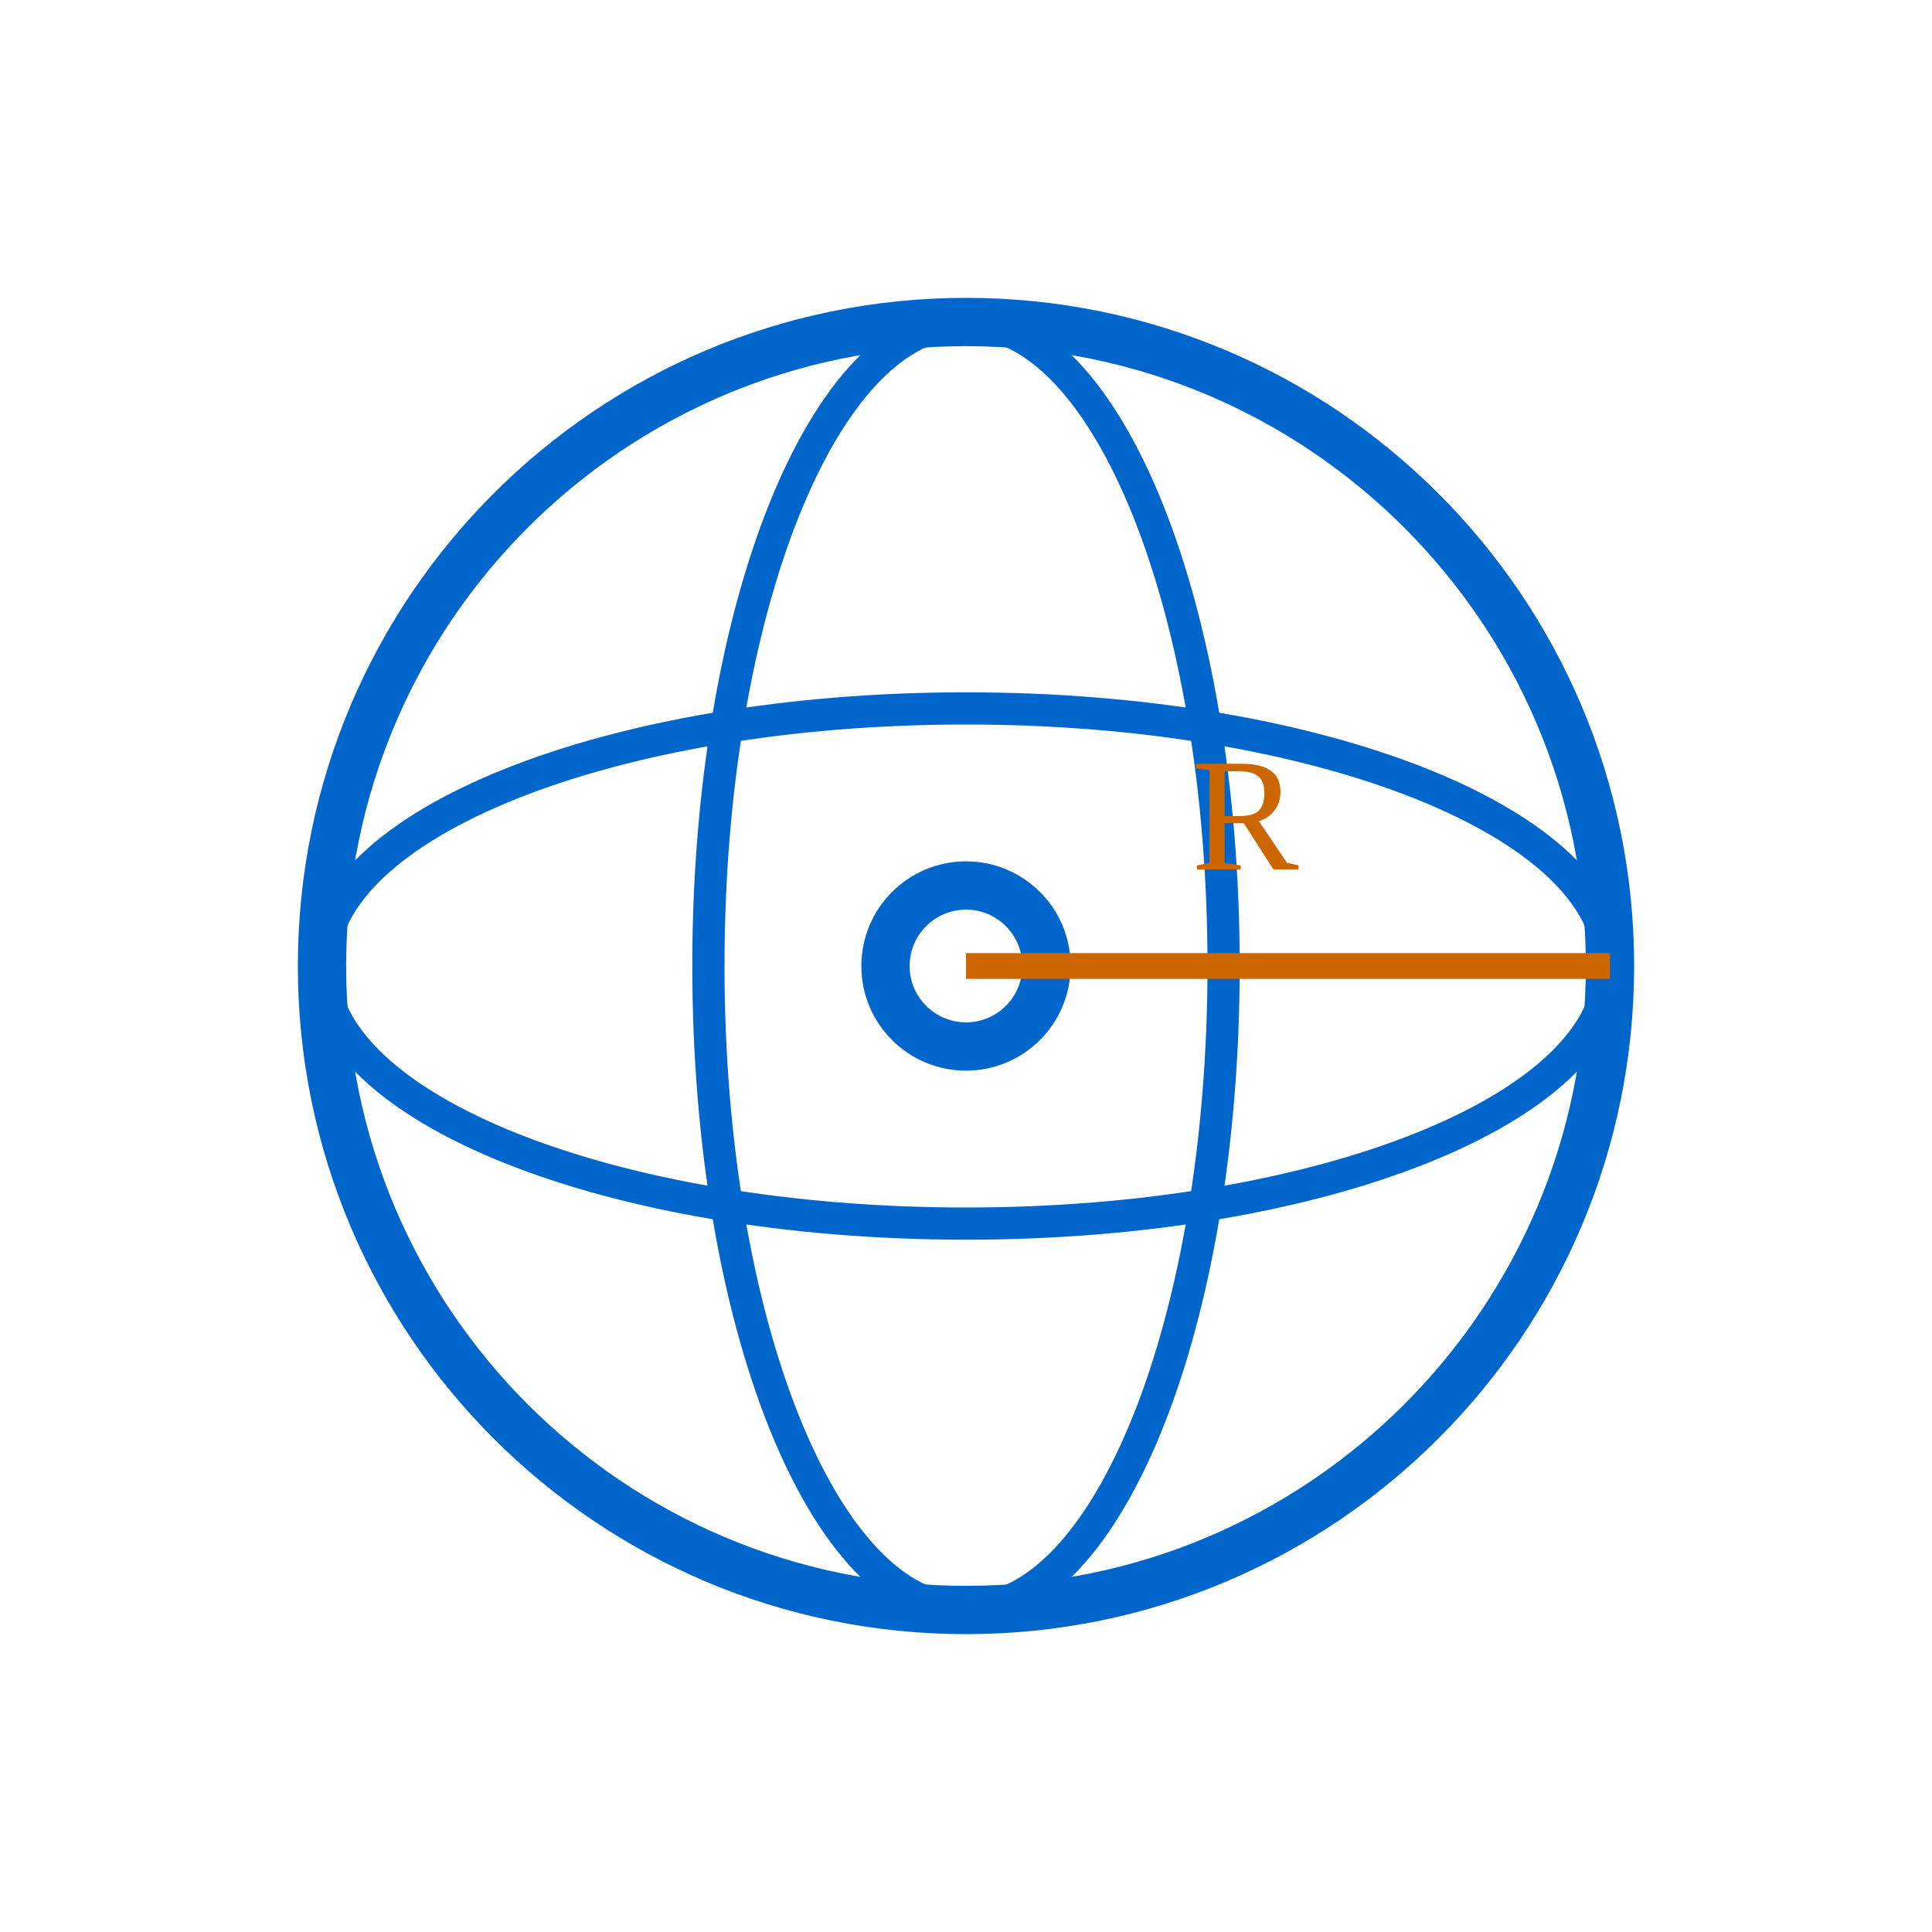
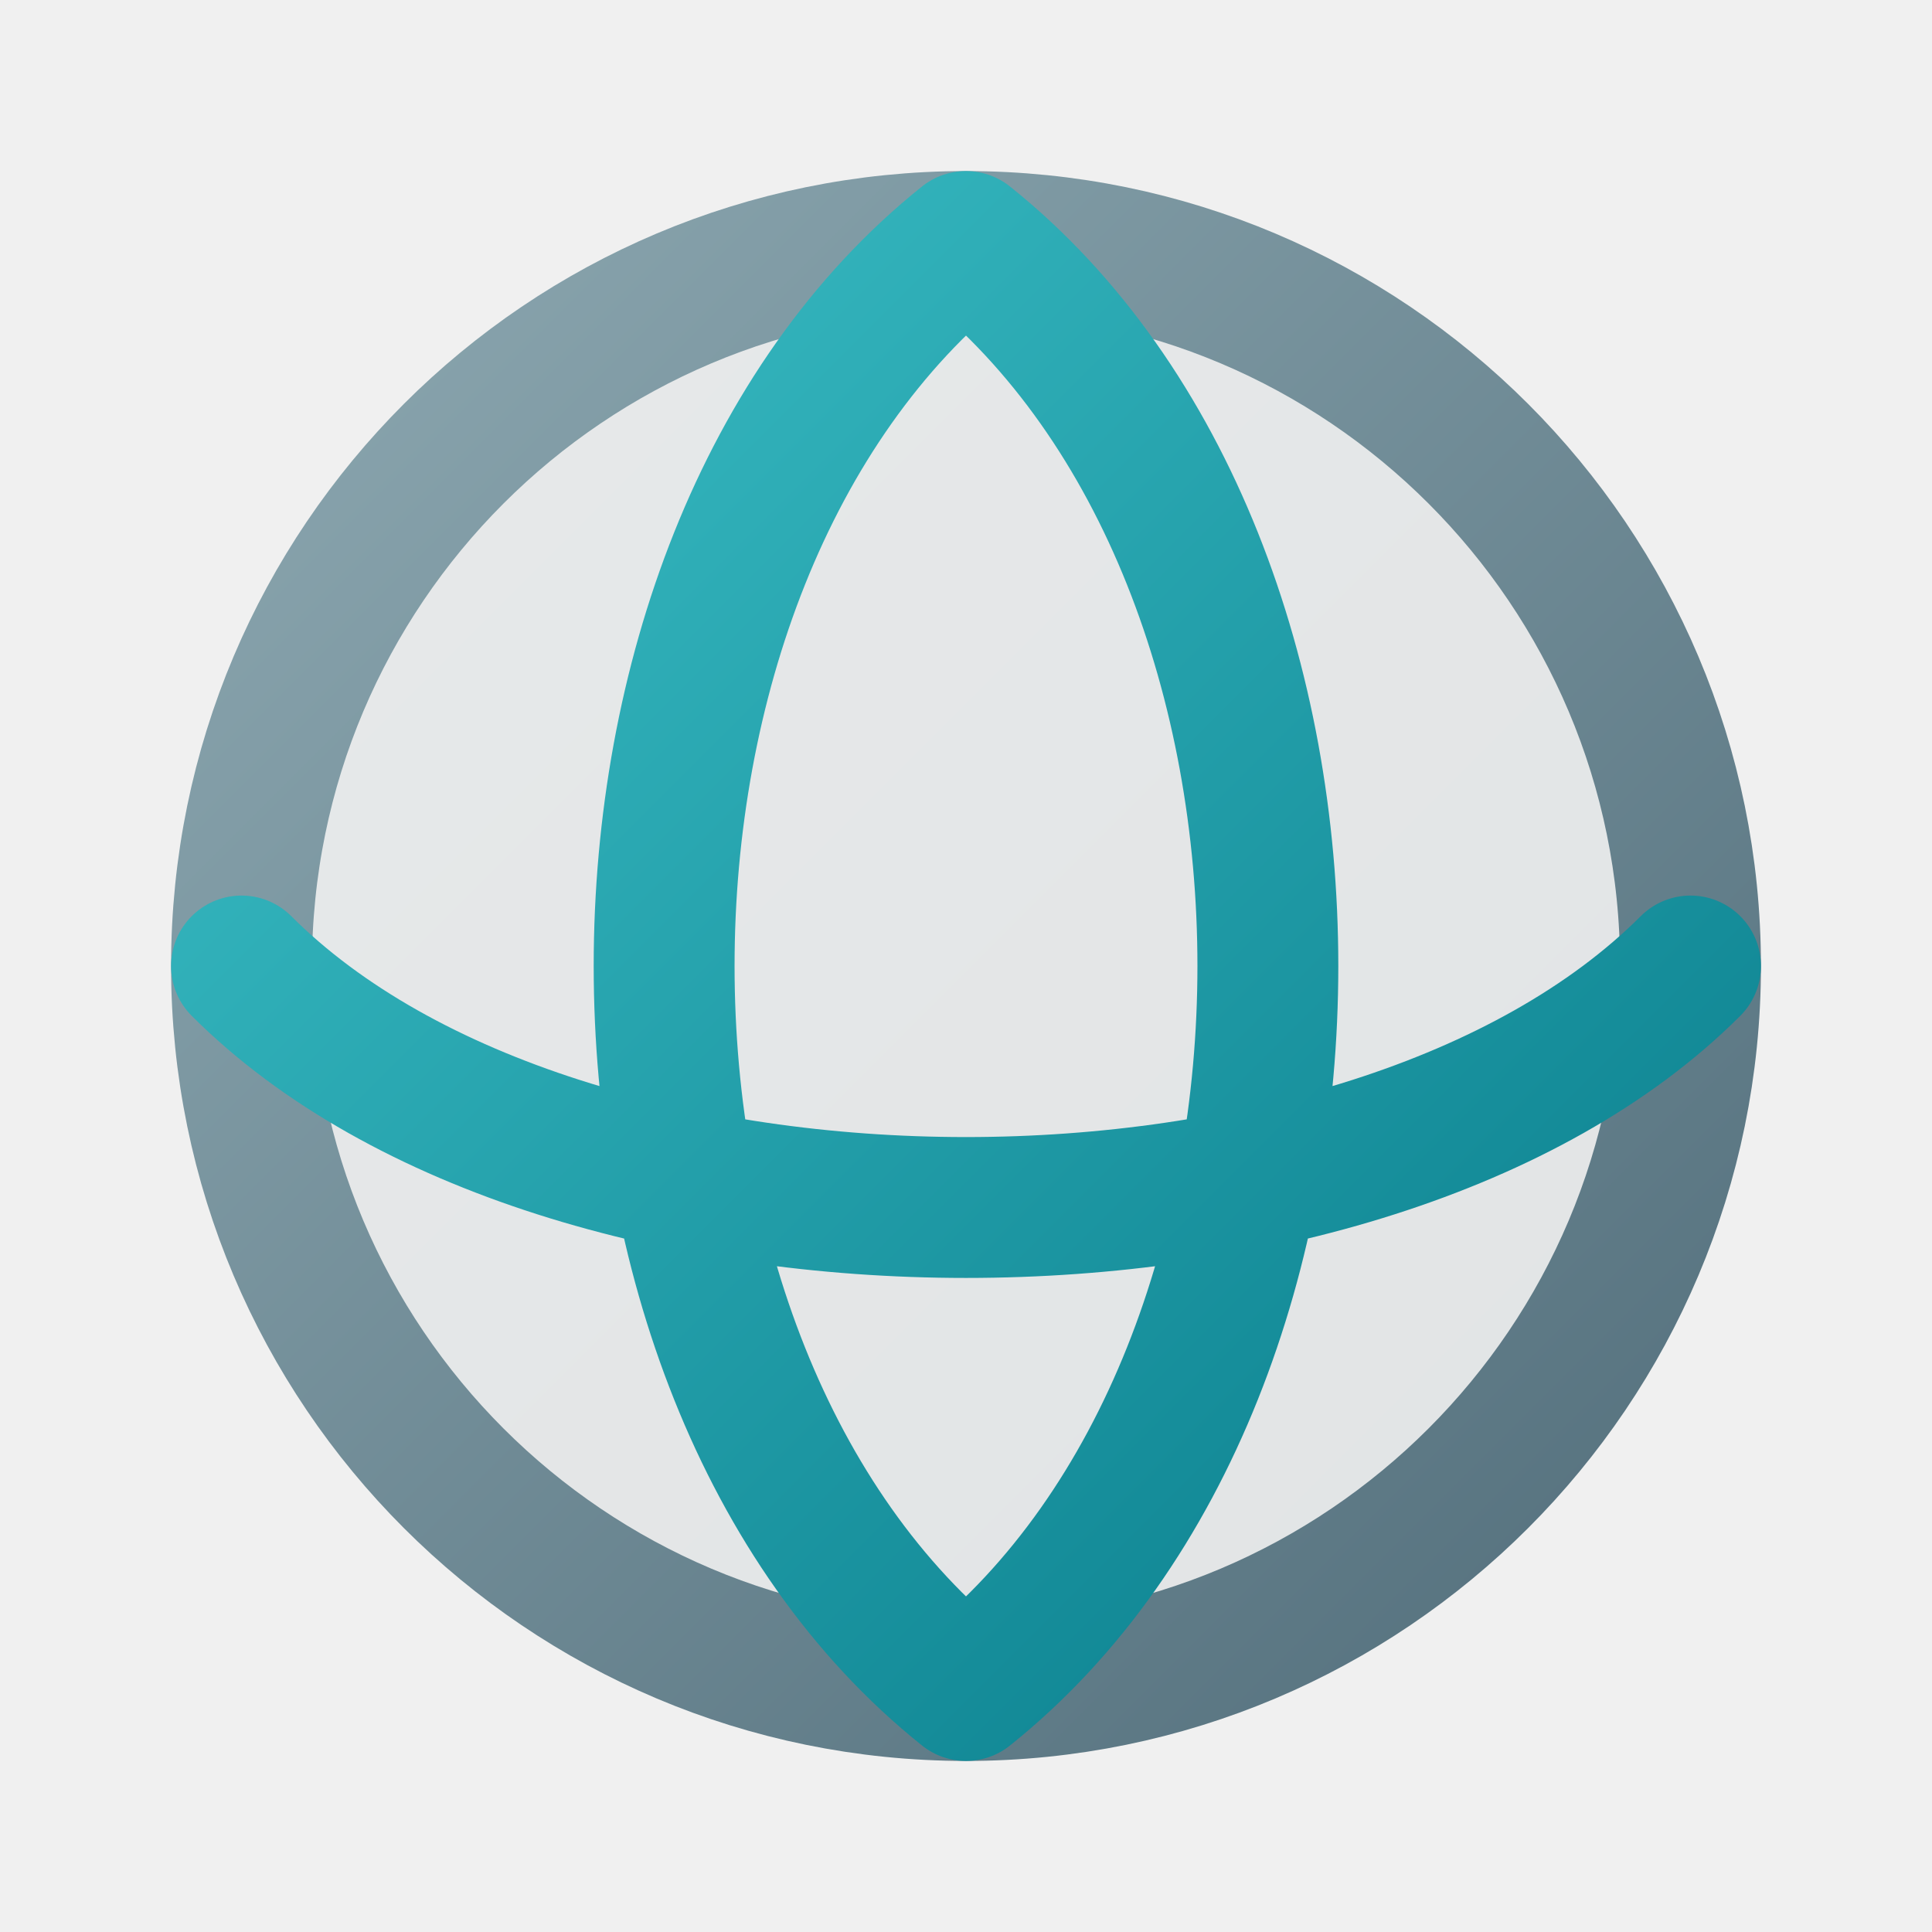
- <svg xmlns="http://www.w3.org/2000/svg" width="60" height="60">
-   <rect width="60" height="60" fill="#ffffff" />
-   <circle cx="30" cy="30" r="20" fill="none" stroke="#0066cc" stroke-width="1.5" />
-   <ellipse cx="30" cy="30" rx="20" ry="8" fill="none" stroke="#0066cc" stroke-width="1" />
-   <ellipse cx="30" cy="30" rx="8" ry="20" fill="none" stroke="#0066cc" stroke-width="1" />
-   <circle cx="30" cy="30" r="2.5" fill="#ffffff" stroke="#0066cc" stroke-width="1.5" />
-   <line x1="30" y1="30" x2="50" y2="30" stroke="#cc6600" stroke-width="0.8" />
-   <text x="37" y="27" font-size="5" fill="#cc6600">R</text>
+ <svg xmlns="http://www.w3.org/2000/svg" width="24" height="24" viewBox="0 0 24 24">
+   <defs>
+     <linearGradient id="sphere-silver" x1="0" y1="0" x2="1" y2="1">
+       <stop stop-color="#8CA7B0" />
+       <stop offset="1" stop-color="#536F7C" />
+     </linearGradient>
+     <linearGradient id="sphere-teal" x1="0" y1="0" x2="1" y2="1">
+       <stop stop-color="#3CBFC6" />
+       <stop offset="1" stop-color="#087C8B" />
+     </linearGradient>
+   </defs>
+   <g fill="none" stroke-width="1.75" stroke-linecap="round" stroke-linejoin="round">
+     <g stroke="url(#sphere-silver)">
+       <circle cx="12" cy="12" r="9" fill="url(#sphere-silver)" fill-opacity="0.09" />
+     </g>
+     <g stroke="url(#sphere-teal)">
+       <path d="M12 3c-5 4-5 14 0 18 5-4 5-14 0-18M3 12c4 4 14 4 18 0" />
+     </g>
+   </g>
</svg>
